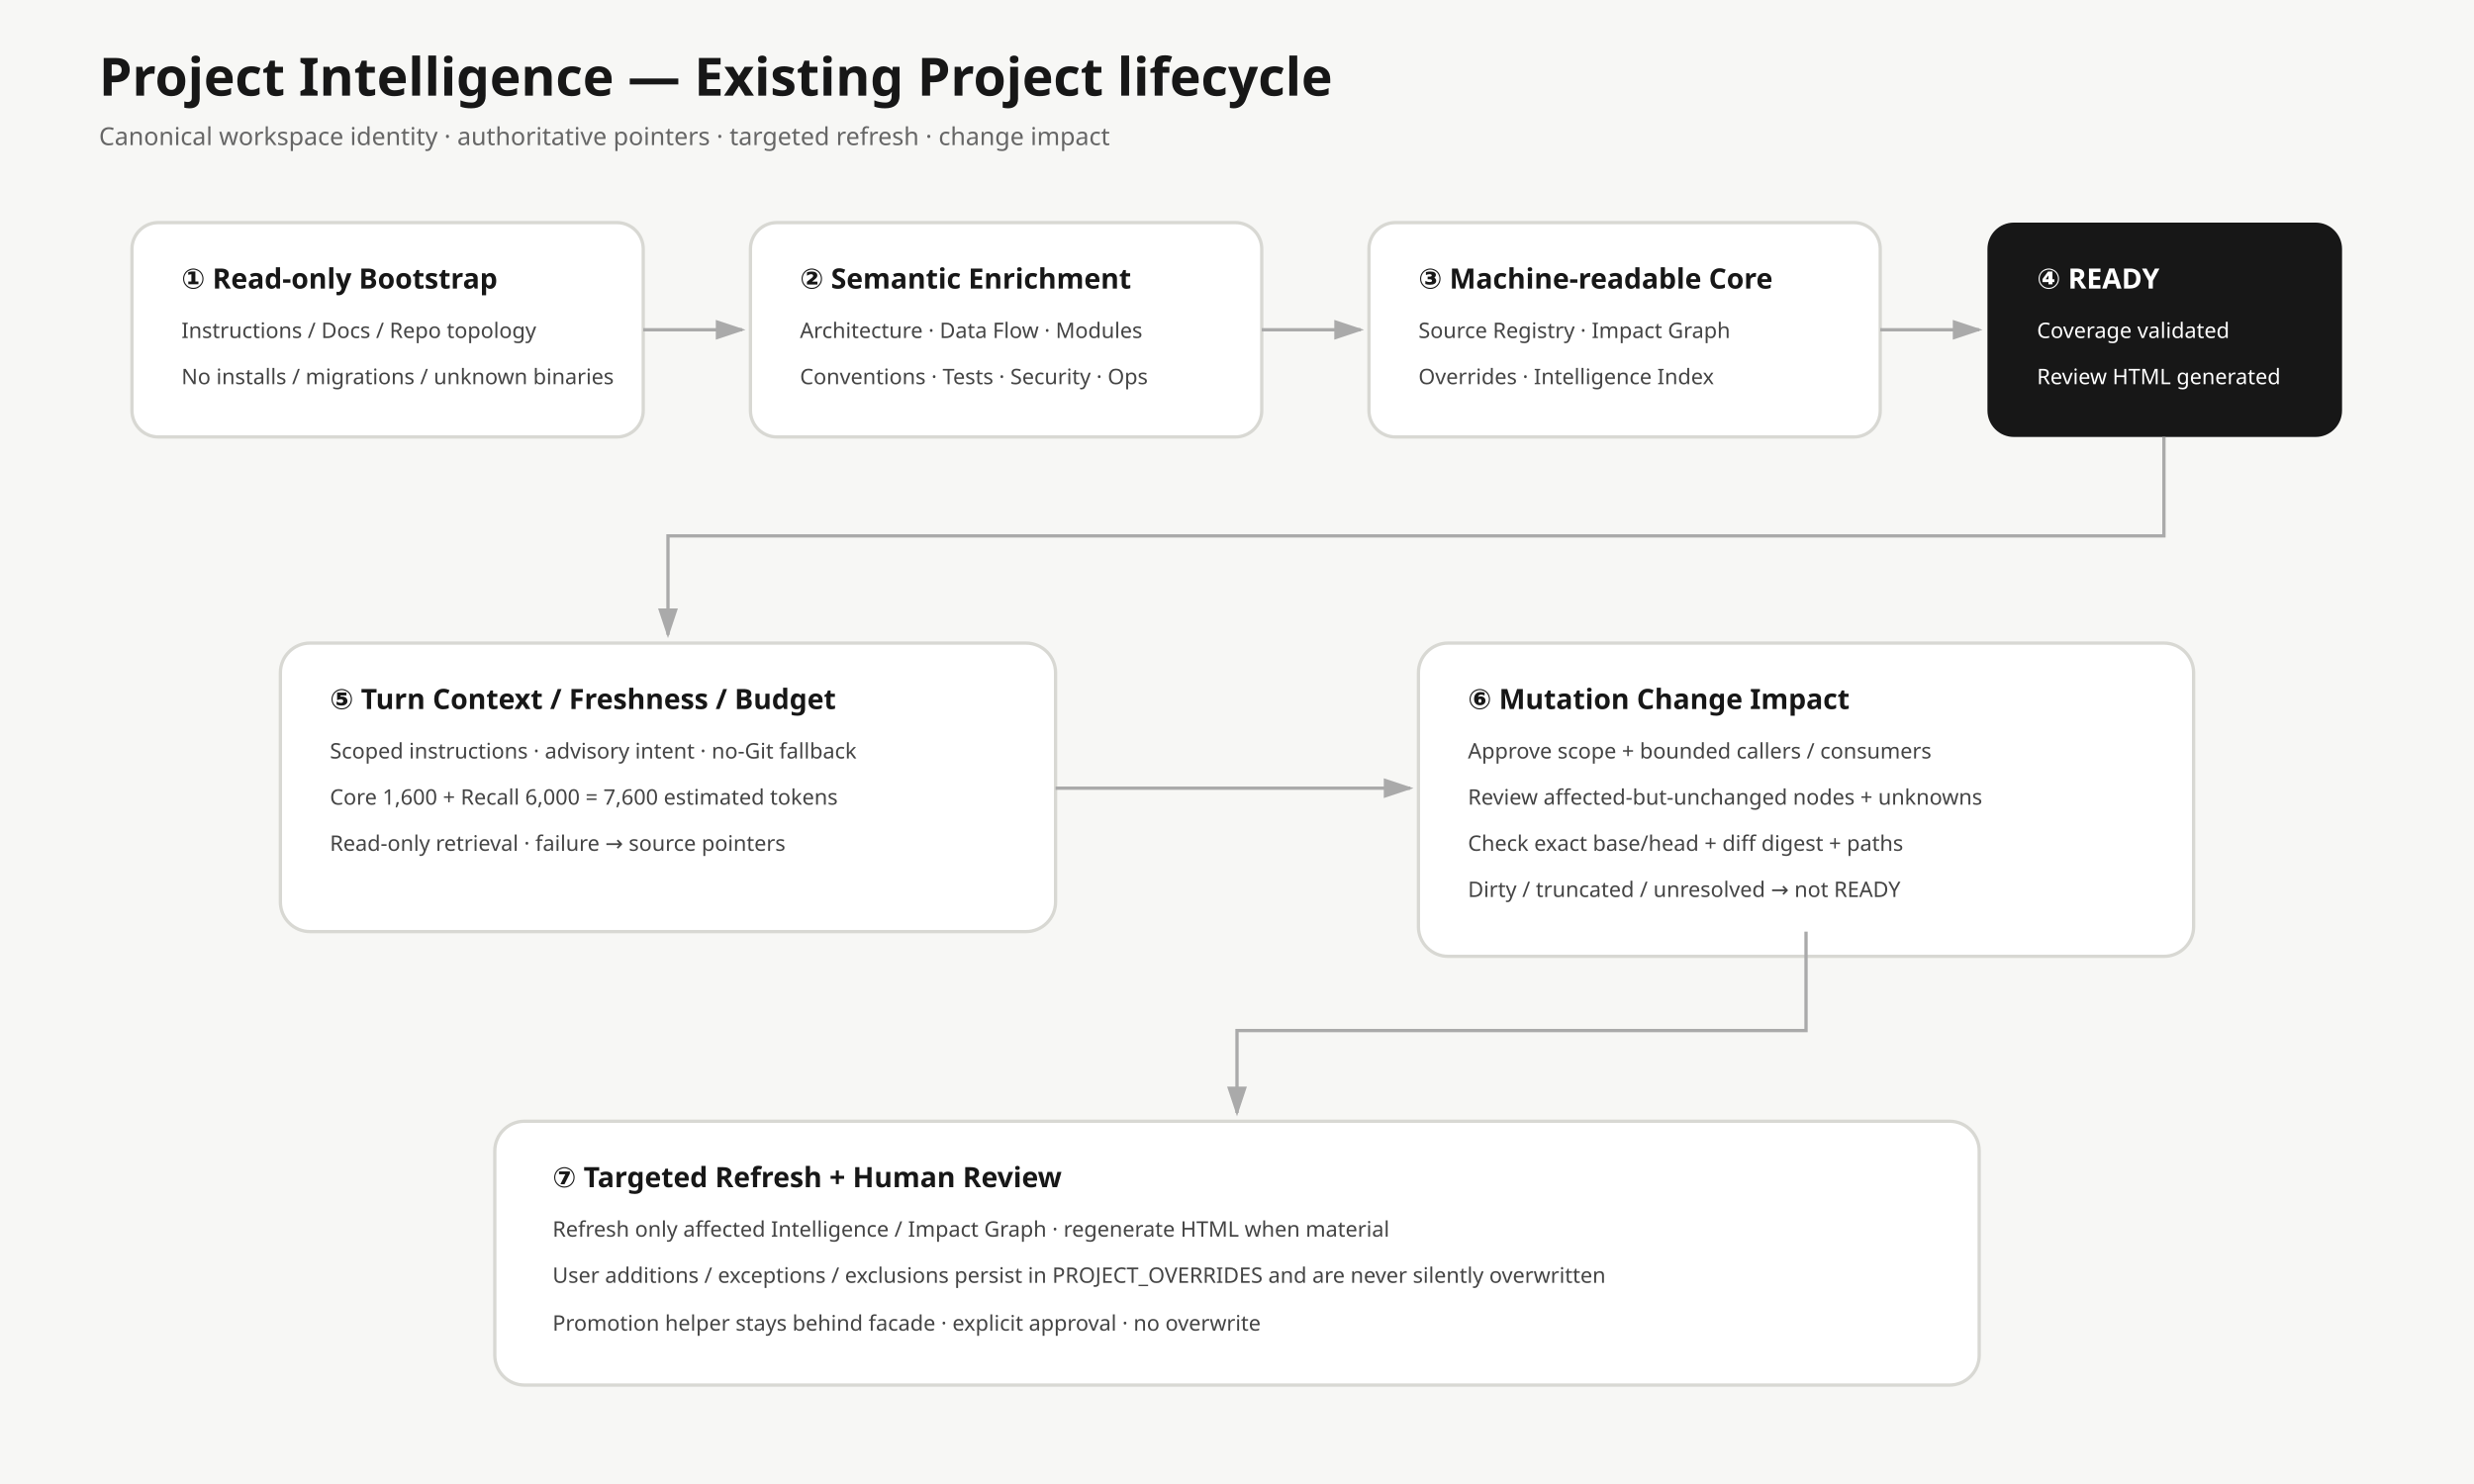
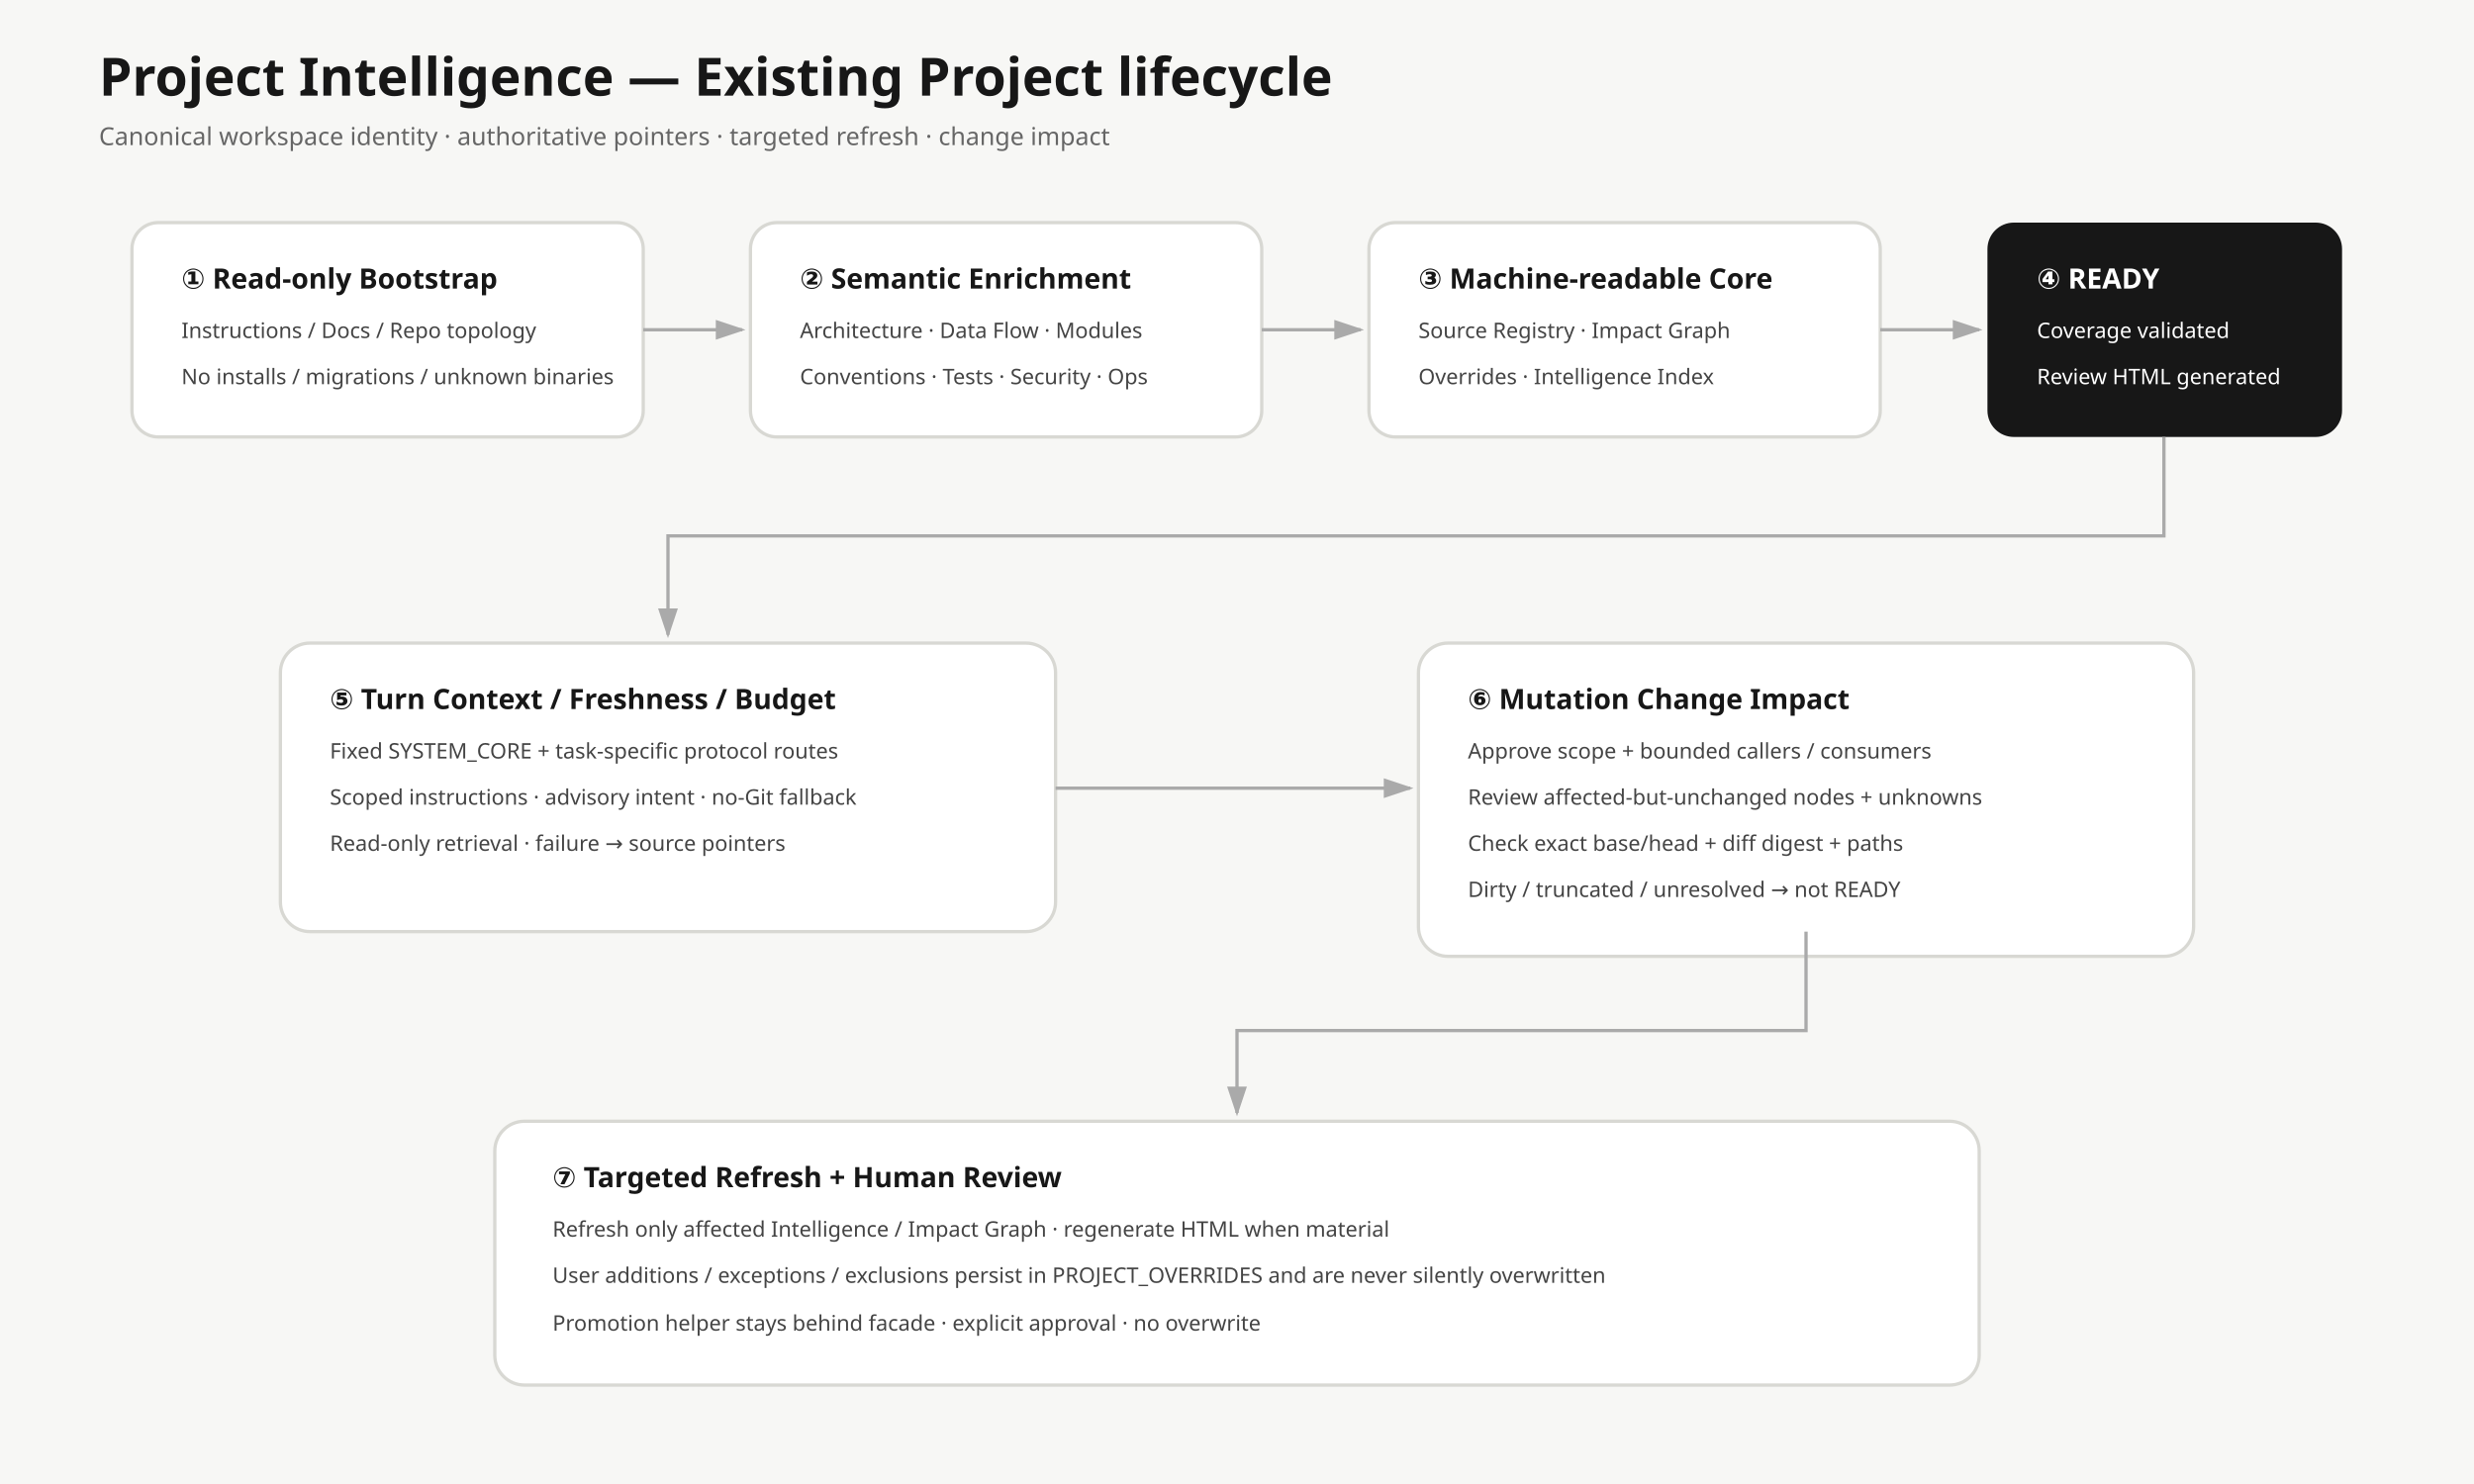
<svg xmlns="http://www.w3.org/2000/svg" width="1500" height="900" viewBox="0 0 1500 900">
  <rect width="1500" height="900" fill="#f7f7f5" />
  <style>.title{font:700 32px system-ui,sans-serif;fill:#171717}.sub{font:400 15px system-ui,sans-serif;fill:#666}.h{font:700 17px system-ui,sans-serif;fill:#171717}.t{font:400 13px system-ui,sans-serif;fill:#444}.box{fill:#fff;stroke:#d8d8d3;stroke-width:2}.dark{fill:#171717}.white{fill:#fff}.line{stroke:#aaa;stroke-width:2;fill:none;marker-end:url(#a)}</style>
  <defs>
    <marker id="a" markerWidth="10" markerHeight="10" refX="8" refY="3" orient="auto">
      <path d="M0,0 L0,6 L9,3 z" fill="#aaa" />
    </marker>
  </defs>
  <text x="60" y="58" class="title">Project Intelligence — Existing Project lifecycle</text>
  <text x="60" y="88" class="sub">Canonical workspace identity · authoritative pointers · targeted refresh · change impact</text>
  <rect x="80" y="135" width="310" height="130" rx="16" class="box" />
  <text x="110" y="175" class="h">① Read-only Bootstrap</text>
  <text x="110" y="205" class="t">Instructions / Docs / Repo topology</text>
  <text x="110" y="233" class="t">No installs / migrations / unknown binaries</text>
  <rect x="455" y="135" width="310" height="130" rx="16" class="box" />
  <text x="485" y="175" class="h">② Semantic Enrichment</text>
  <text x="485" y="205" class="t">Architecture · Data Flow · Modules</text>
  <text x="485" y="233" class="t">Conventions · Tests · Security · Ops</text>
  <rect x="830" y="135" width="310" height="130" rx="16" class="box" />
  <text x="860" y="175" class="h">③ Machine-readable Core</text>
  <text x="860" y="205" class="t">Source Registry · Impact Graph</text>
  <text x="860" y="233" class="t">Overrides · Intelligence Index</text>
  <rect x="1205" y="135" width="215" height="130" rx="16" class="dark" />
  <text x="1235" y="175" class="h white">④ READY</text>
  <text x="1235" y="205" class="t white">Coverage validated</text>
  <text x="1235" y="233" class="t white">Review HTML generated</text>
  <path d="M390 200 L450 200" class="line" />
  <path d="M765 200 L825 200" class="line" />
  <path d="M1140 200 L1200 200" class="line" />
  <rect x="170" y="390" width="470" height="175" rx="18" class="box" />
  <text x="200" y="430" class="h">⑤ Turn Context / Freshness / Budget</text>
-   <text x="200" y="460" class="t">Scoped instructions · advisory intent · no-Git fallback</text>
-   <text x="200" y="488" class="t">Core 1,600 + Recall 6,000 = 7,600 estimated tokens</text>
+   <text x="200" y="460" class="t">Fixed SYSTEM_CORE + task-specific protocol routes</text>
+   <text x="200" y="488" class="t">Scoped instructions · advisory intent · no-Git fallback</text>
  <text x="200" y="516" class="t">Read-only retrieval · failure → source pointers</text>
  <rect x="860" y="390" width="470" height="190" rx="18" class="box" />
  <text x="890" y="430" class="h">⑥ Mutation Change Impact</text>
  <text x="890" y="460" class="t">Approve scope + bounded callers / consumers</text>
  <text x="890" y="488" class="t">Review affected-but-unchanged nodes + unknowns</text>
  <text x="890" y="516" class="t">Check exact base/head + diff digest + paths</text>
  <text x="890" y="544" class="t">Dirty / truncated / unresolved → not READY</text>
  <path d="M1312 265 L1312 325 L405 325 L405 385" class="line" />
  <path d="M640 478 L855 478" class="line" />
  <rect x="300" y="680" width="900" height="160" rx="18" class="box" />
  <text x="335" y="720" class="h">⑦ Targeted Refresh + Human Review</text>
  <text x="335" y="750" class="t">Refresh only affected Intelligence / Impact Graph · regenerate HTML when material</text>
  <text x="335" y="778" class="t">User additions / exceptions / exclusions persist in PROJECT_OVERRIDES and are never silently overwritten</text>
  <text x="335" y="807" class="t">Promotion helper stays behind facade · explicit approval · no overwrite</text>
  <path d="M1095 565 L1095 625 L750 625 L750 675" class="line" />
</svg>
